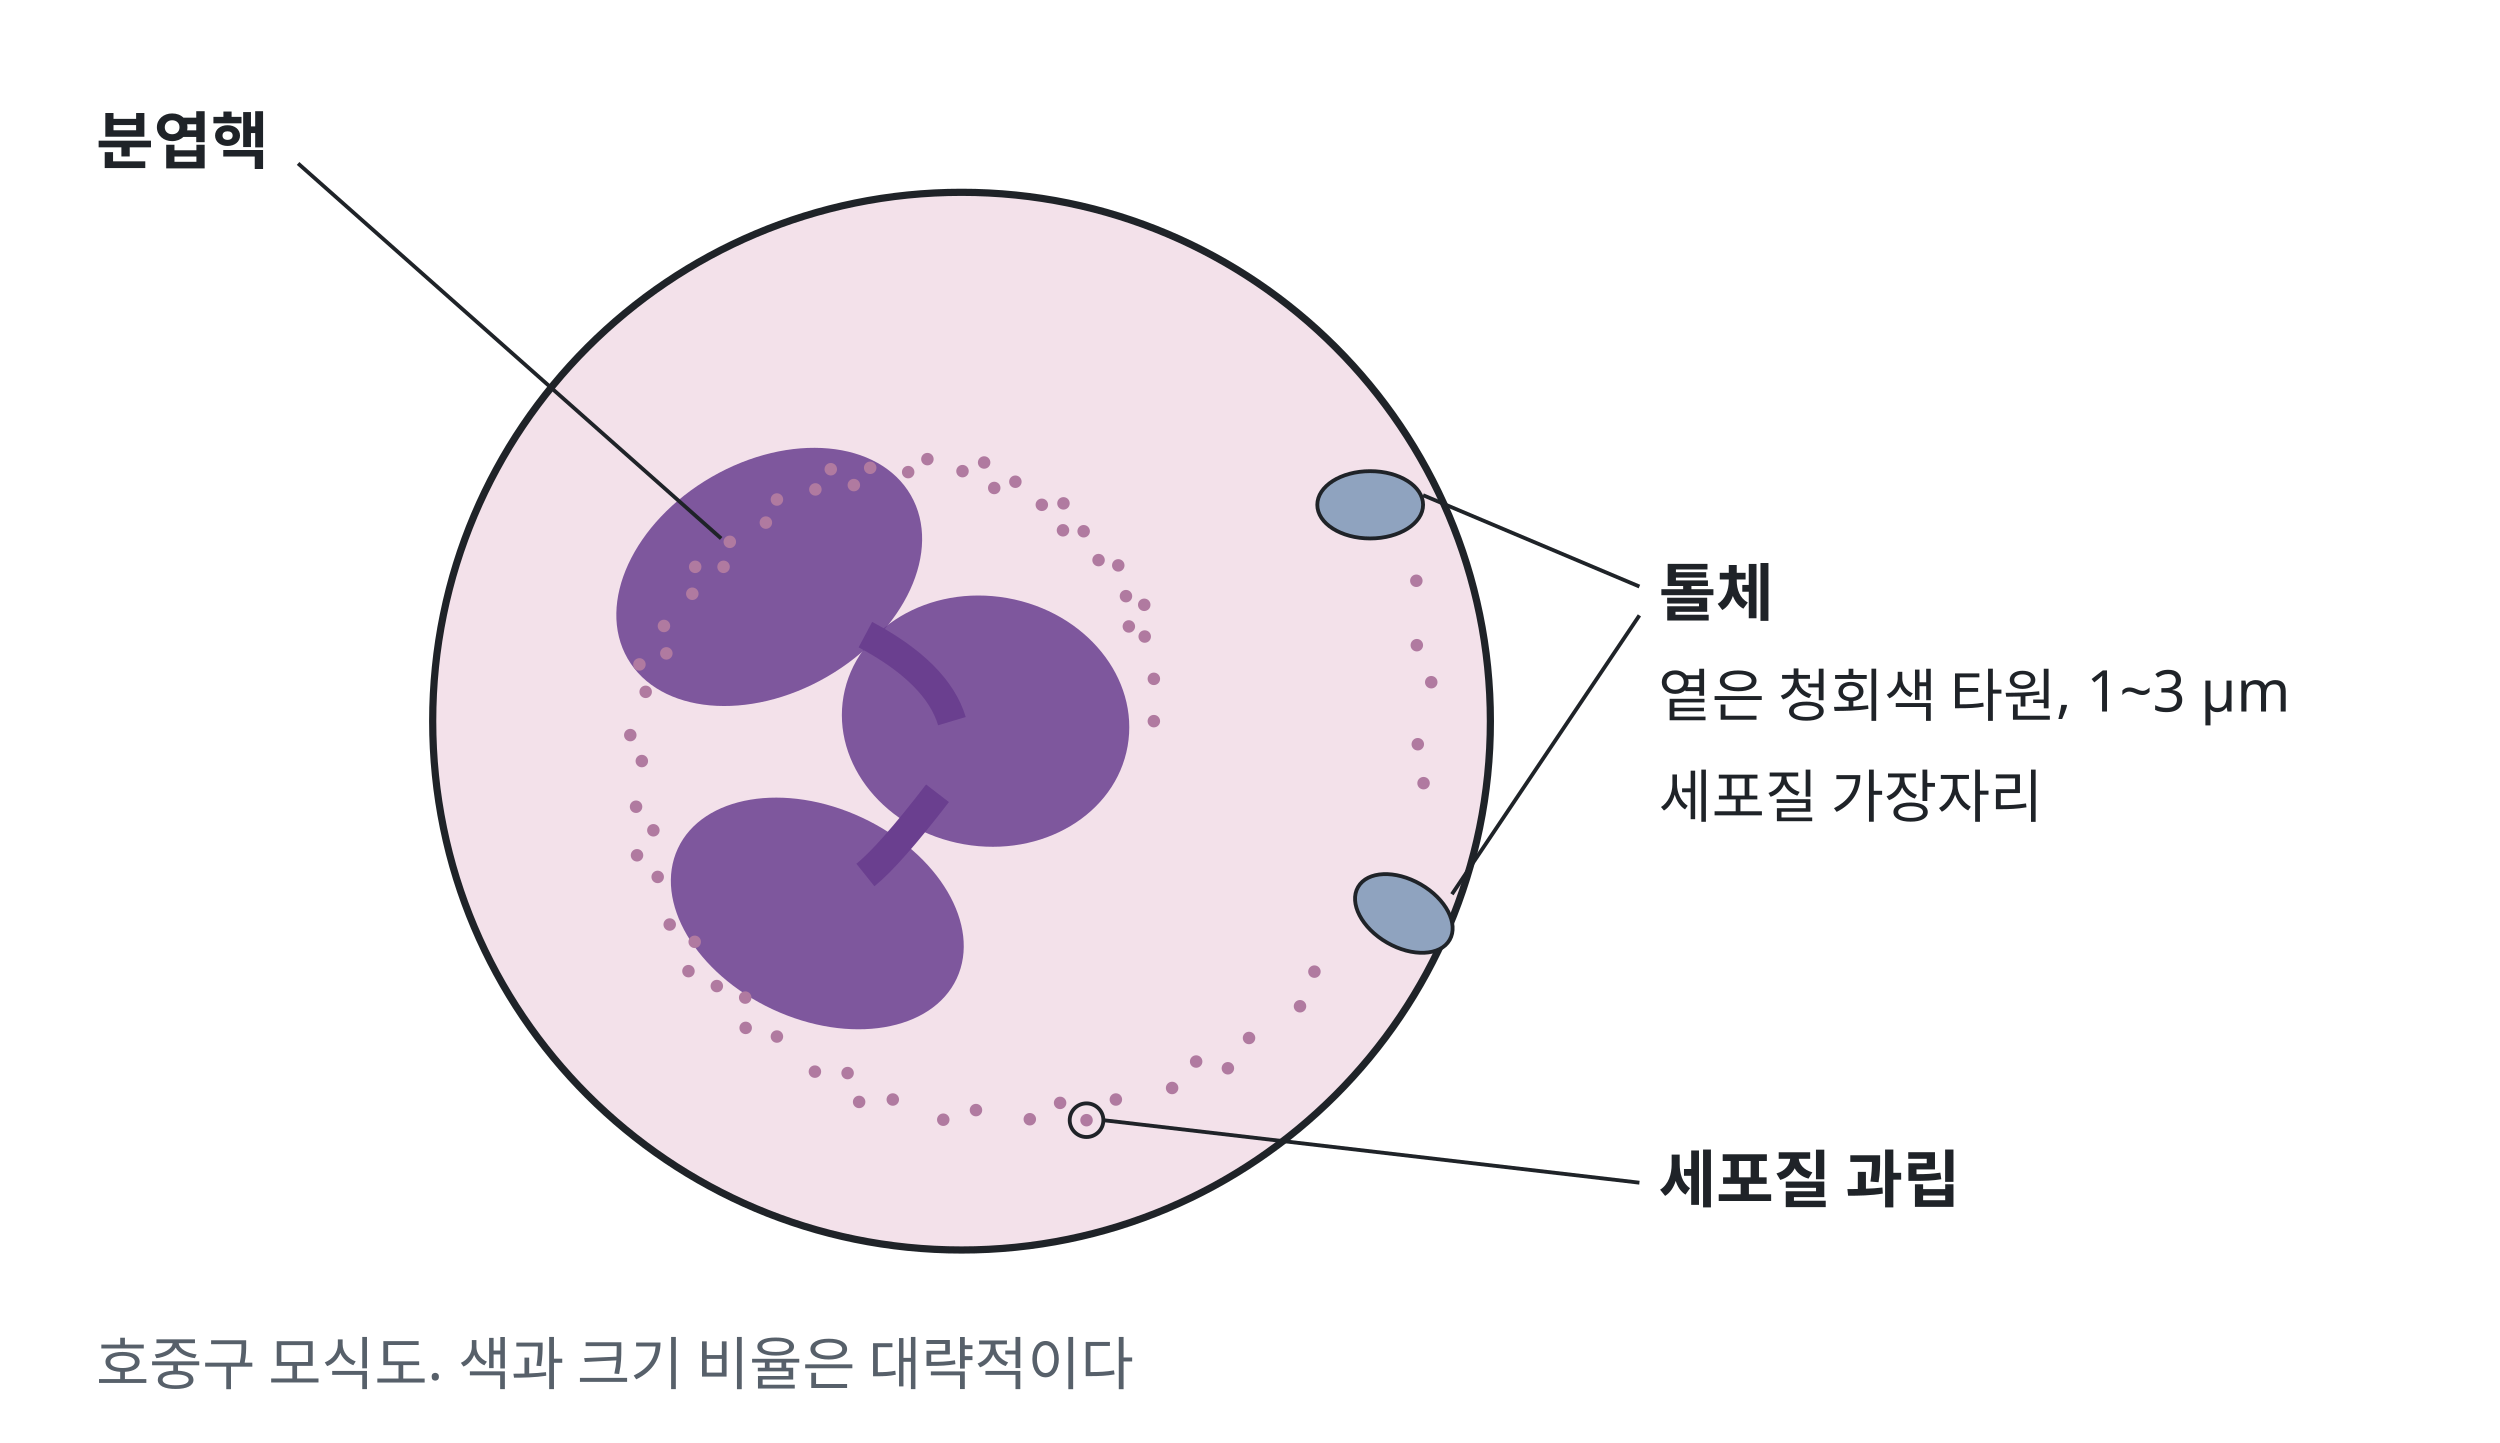
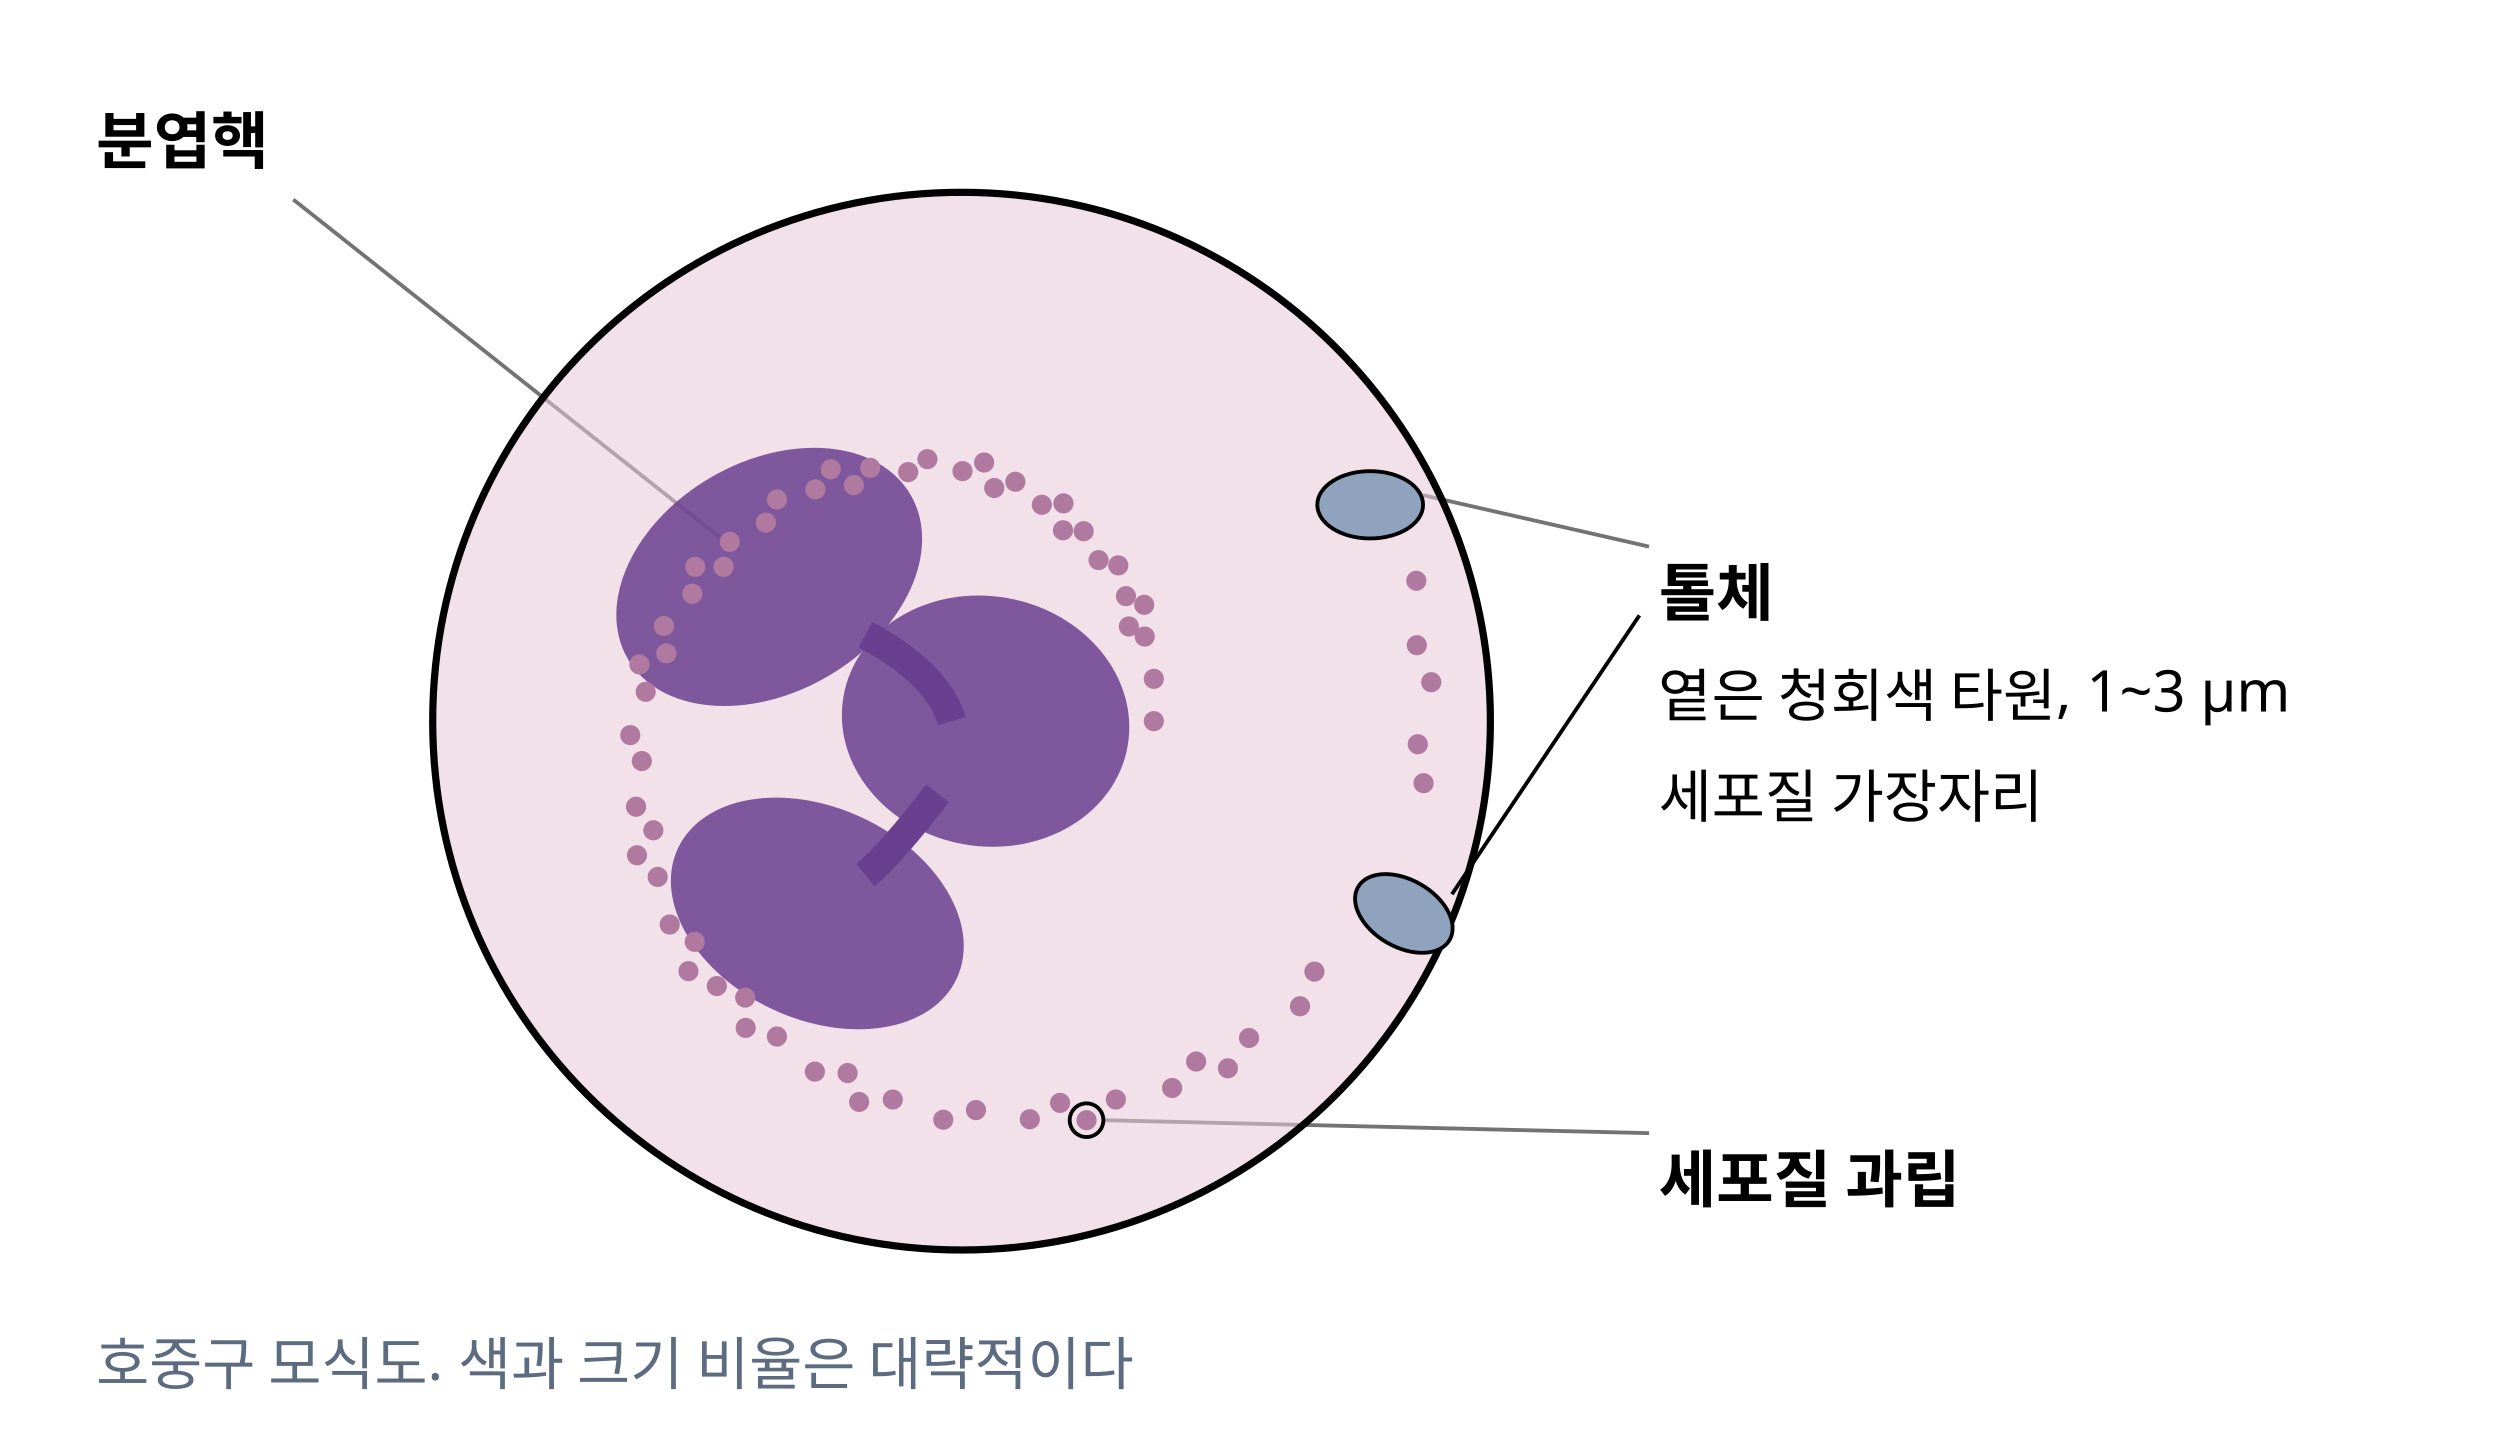
- <svg xmlns="http://www.w3.org/2000/svg" class="illus" viewBox="0 0 520 300" style="max-width:520px;color:var(--text,#1f2328)" role="img" aria-label="호중구 안의 톨체(모식도)" font-family="'Pretendard','Noto Sans KR','Apple SD Gothic Neo',sans-serif" font-size="13" fill="currentColor">
-   <defs>
-     <marker id="dohle-body-ar" viewBox="0 0 10 10" refX="9" refY="5" markerWidth="7" markerHeight="7" orient="auto-start-reverse">
-       <path d="M0,0L10,5L0,10z" fill="currentColor" />
-     </marker>
-   </defs>
-   <circle cx="200" cy="150" r="110" fill="#e8c8d8" fill-opacity="0.55" stroke="currentColor" stroke-width="1.5" />
-   <ellipse cx="160" cy="120" rx="34" ry="24" transform="rotate(-30 160 120)" fill="#6a3f8f" fill-opacity="0.85" />
-   <ellipse cx="205" cy="150" rx="30" ry="26" transform="rotate(10 205 150)" fill="#6a3f8f" fill-opacity="0.85" />
-   <ellipse cx="170" cy="190" rx="32" ry="22" transform="rotate(25 170 190)" fill="#6a3f8f" fill-opacity="0.85" />
-   <path d="M180,132 Q195,140 198,150 M195,165 Q185,178 180,182" stroke="#6a3f8f" stroke-width="6" fill="none" />
-   <ellipse cx="285" cy="105" rx="11" ry="7" transform="rotate(0 285 105)" fill="#8fa3bf" stroke="currentColor" stroke-width="0.8" />
-   <ellipse cx="292" cy="190" rx="11" ry="7" transform="rotate(30 292 190)" fill="#8fa3bf" stroke="currentColor" stroke-width="0.8" />
-   <circle cx="240" cy="150" r="1.3" fill="#b07aa0" />
-   <circle cx="143.2" cy="202" r="1.3" fill="#b07aa0" />
-   <circle cx="204.7" cy="96.2" r="1.3" fill="#b07aa0" />
-   <circle cx="255.4" cy="222.2" r="1.3" fill="#b07aa0" />
-   <circle cx="133" cy="138.2" r="1.3" fill="#b07aa0" />
-   <circle cx="238" cy="125.8" r="1.3" fill="#b07aa0" />
-   <circle cx="178.7" cy="229.2" r="1.3" fill="#b07aa0" />
-   <circle cx="172.8" cy="97.6" r="1.3" fill="#b07aa0" />
-   <circle cx="132.5" cy="177.9" r="1.3" fill="#b07aa0" />
-   <circle cx="221.2" cy="104.7" r="1.3" fill="#b07aa0" />
-   <circle cx="226" cy="233" r="1.3" fill="#b07aa0" />
-   <circle cx="144.6" cy="117.9" r="1.3" fill="#b07aa0" />
-   <circle cx="240" cy="141.2" r="1.3" fill="#b07aa0" />
-   <circle cx="155.1" cy="213.8" r="1.3" fill="#b07aa0" />
-   <circle cx="192.9" cy="95.5" r="1.3" fill="#b07aa0" />
-   <circle cx="270.4" cy="209.3" r="1.3" fill="#b07aa0" />
-   <circle cx="131.1" cy="152.9" r="1.3" fill="#b07aa0" />
-   <circle cx="232.6" cy="117.6" r="1.3" fill="#b07aa0" />
-   <circle cx="196.2" cy="232.9" r="1.3" fill="#b07aa0" />
-   <circle cx="161.6" cy="103.9" r="1.3" fill="#b07aa0" />
-   <circle cx="296.1" cy="162.9" r="1.3" fill="#b07aa0" />
-   <circle cx="139.3" cy="192.3" r="1.3" fill="#b07aa0" />
-   <circle cx="211.2" cy="100.2" r="1.3" fill="#b07aa0" />
-   <circle cx="243.8" cy="226.3" r="1.3" fill="#b07aa0" />
-   <circle cx="138.1" cy="130.2" r="1.3" fill="#b07aa0" />
-   <circle cx="238.1" cy="132.4" r="1.3" fill="#b07aa0" />
-   <circle cx="169.5" cy="222.9" r="1.3" fill="#b07aa0" />
-   <circle cx="181" cy="97.3" r="1.3" fill="#b07aa0" />
-   <circle cx="132.3" cy="167.8" r="1.3" fill="#b07aa0" />
-   <circle cx="225.4" cy="110.5" r="1.3" fill="#b07aa0" />
-   <circle cx="214.2" cy="232.8" r="1.3" fill="#b07aa0" />
-   <circle cx="151.8" cy="112.7" r="1.3" fill="#b07aa0" />
-   <circle cx="297.7" cy="141.9" r="1.3" fill="#b07aa0" />
-   <circle cx="149.1" cy="205.1" r="1.3" fill="#b07aa0" />
-   <circle cx="200.2" cy="98" r="1.3" fill="#b07aa0" />
-   <circle cx="259.8" cy="215.9" r="1.3" fill="#b07aa0" />
-   <circle cx="134.3" cy="143.9" r="1.3" fill="#b07aa0" />
-   <circle cx="234.2" cy="124" r="1.3" fill="#b07aa0" />
-   <circle cx="185.7" cy="228.7" r="1.3" fill="#b07aa0" />
-   <circle cx="169.6" cy="101.8" r="1.3" fill="#b07aa0" />
-   <circle cx="136.8" cy="182.4" r="1.3" fill="#b07aa0" />
-   <circle cx="216.7" cy="105" r="1.3" fill="#b07aa0" />
-   <circle cx="232.1" cy="228.7" r="1.3" fill="#b07aa0" />
-   <circle cx="144" cy="123.5" r="1.3" fill="#b07aa0" />
-   <circle cx="294.6" cy="120.8" r="1.3" fill="#b07aa0" />
-   <circle cx="161.6" cy="215.6" r="1.3" fill="#b07aa0" />
-   <circle cx="188.9" cy="98.2" r="1.3" fill="#b07aa0" />
-   <circle cx="273.4" cy="202.1" r="1.3" fill="#b07aa0" />
-   <circle cx="133.5" cy="158.3" r="1.3" fill="#b07aa0" />
-   <circle cx="228.5" cy="116.5" r="1.3" fill="#b07aa0" />
-   <circle cx="203" cy="230.9" r="1.3" fill="#b07aa0" />
-   <circle cx="159.3" cy="108.7" r="1.3" fill="#b07aa0" />
-   <circle cx="294.9" cy="154.8" r="1.3" fill="#b07aa0" />
-   <circle cx="144.5" cy="195.9" r="1.3" fill="#b07aa0" />
-   <circle cx="206.8" cy="101.5" r="1.3" fill="#b07aa0" />
-   <circle cx="248.8" cy="220.8" r="1.3" fill="#b07aa0" />
-   <circle cx="138.6" cy="135.9" r="1.3" fill="#b07aa0" />
-   <circle cx="234.8" cy="130.3" r="1.3" fill="#b07aa0" />
-   <circle cx="176.3" cy="223.2" r="1.3" fill="#b07aa0" />
-   <circle cx="177.6" cy="100.9" r="1.3" fill="#b07aa0" />
-   <circle cx="135.9" cy="172.7" r="1.3" fill="#b07aa0" />
-   <circle cx="221.1" cy="110.3" r="1.3" fill="#b07aa0" />
-   <circle cx="220.5" cy="229.4" r="1.3" fill="#b07aa0" />
-   <circle cx="150.5" cy="117.9" r="1.3" fill="#b07aa0" />
-   <circle cx="294.7" cy="134.2" r="1.3" fill="#b07aa0" />
-   <circle cx="155" cy="207.5" r="1.3" fill="#b07aa0" />
+ <svg xmlns="http://www.w3.org/2000/svg" class="si si-illus" viewBox="0 0 520 300" style="max-width:520px;color:var(--si-ink,var(--text,#1f2328))" role="img" aria-labelledby="dohle-body-t" font-family="'Pretendard','Noto Sans KR','Apple SD Gothic Neo',sans-serif" font-size="13" fill="currentColor">
+   <defs />
+   <line x1="296" y1="103" x2="343" y2="113.7" class="si-leader" style="stroke:currentColor" stroke-opacity="0.55" stroke-width="0.8" />
+   <line x1="150" y1="112" x2="61" y2="41.5" class="si-leader" style="stroke:currentColor" stroke-opacity="0.55" stroke-width="0.8" />
+   <line x1="229.5" y1="233" x2="343" y2="235.7" class="si-leader" style="stroke:currentColor" stroke-opacity="0.55" stroke-width="0.8" />
+   <circle cx="200" cy="150" r="110" style="stroke:currentColor;fill:#e8c8d8" stroke-width="1.5" fill-opacity="0.55" />
+   <ellipse cx="160" cy="120" rx="34" ry="24" transform="rotate(-30 160 120)" style="stroke:none;fill:#6a3f8f" stroke-width="1.6" fill-opacity="0.85" />
+   <ellipse cx="205" cy="150" rx="30" ry="26" transform="rotate(10 205 150)" style="stroke:none;fill:#6a3f8f" stroke-width="1.6" fill-opacity="0.85" />
+   <ellipse cx="170" cy="190" rx="32" ry="22" transform="rotate(25 170 190)" style="stroke:none;fill:#6a3f8f" stroke-width="1.6" fill-opacity="0.85" />
+   <path d="M180,132 Q195,140 198,150 M195,165 Q185,178 180,182" style="stroke:#6a3f8f;fill:none" stroke-width="6" />
+   <ellipse cx="285" cy="105" rx="11" ry="7" style="stroke:currentColor;fill:#8fa3bf" stroke-width="0.8" />
+   <ellipse cx="292" cy="190" rx="11" ry="7" transform="rotate(30 292 190)" style="stroke:currentColor;fill:#8fa3bf" stroke-width="0.8" />
+   <circle cx="240" cy="150" r="1.3" style="stroke:#b07aa0;fill:#b07aa0" stroke-width="1.6" />
+   <circle cx="143.2" cy="202" r="1.3" style="stroke:#b07aa0;fill:#b07aa0" stroke-width="1.6" />
+   <circle cx="204.7" cy="96.2" r="1.3" style="stroke:#b07aa0;fill:#b07aa0" stroke-width="1.6" />
+   <circle cx="255.4" cy="222.2" r="1.3" style="stroke:#b07aa0;fill:#b07aa0" stroke-width="1.6" />
+   <circle cx="133" cy="138.2" r="1.3" style="stroke:#b07aa0;fill:#b07aa0" stroke-width="1.6" />
+   <circle cx="238" cy="125.8" r="1.3" style="stroke:#b07aa0;fill:#b07aa0" stroke-width="1.6" />
+   <circle cx="178.7" cy="229.2" r="1.3" style="stroke:#b07aa0;fill:#b07aa0" stroke-width="1.6" />
+   <circle cx="172.8" cy="97.6" r="1.3" style="stroke:#b07aa0;fill:#b07aa0" stroke-width="1.6" />
+   <circle cx="132.5" cy="177.9" r="1.3" style="stroke:#b07aa0;fill:#b07aa0" stroke-width="1.6" />
+   <circle cx="221.2" cy="104.7" r="1.3" style="stroke:#b07aa0;fill:#b07aa0" stroke-width="1.6" />
+   <circle cx="226" cy="233" r="1.3" style="stroke:#b07aa0;fill:#b07aa0" stroke-width="1.6" />
+   <circle cx="144.6" cy="117.9" r="1.3" style="stroke:#b07aa0;fill:#b07aa0" stroke-width="1.6" />
+   <circle cx="240" cy="141.2" r="1.3" style="stroke:#b07aa0;fill:#b07aa0" stroke-width="1.6" />
+   <circle cx="155.1" cy="213.8" r="1.3" style="stroke:#b07aa0;fill:#b07aa0" stroke-width="1.6" />
+   <circle cx="192.9" cy="95.5" r="1.3" style="stroke:#b07aa0;fill:#b07aa0" stroke-width="1.6" />
+   <circle cx="270.4" cy="209.3" r="1.3" style="stroke:#b07aa0;fill:#b07aa0" stroke-width="1.6" />
+   <circle cx="131.1" cy="152.9" r="1.3" style="stroke:#b07aa0;fill:#b07aa0" stroke-width="1.6" />
+   <circle cx="232.6" cy="117.6" r="1.3" style="stroke:#b07aa0;fill:#b07aa0" stroke-width="1.6" />
+   <circle cx="196.2" cy="232.9" r="1.3" style="stroke:#b07aa0;fill:#b07aa0" stroke-width="1.6" />
+   <circle cx="161.6" cy="103.9" r="1.3" style="stroke:#b07aa0;fill:#b07aa0" stroke-width="1.6" />
+   <circle cx="296.1" cy="162.9" r="1.3" style="stroke:#b07aa0;fill:#b07aa0" stroke-width="1.6" />
+   <circle cx="139.3" cy="192.3" r="1.3" style="stroke:#b07aa0;fill:#b07aa0" stroke-width="1.6" />
+   <circle cx="211.2" cy="100.2" r="1.3" style="stroke:#b07aa0;fill:#b07aa0" stroke-width="1.6" />
+   <circle cx="243.8" cy="226.3" r="1.3" style="stroke:#b07aa0;fill:#b07aa0" stroke-width="1.6" />
+   <circle cx="138.1" cy="130.2" r="1.3" style="stroke:#b07aa0;fill:#b07aa0" stroke-width="1.6" />
+   <circle cx="238.1" cy="132.4" r="1.3" style="stroke:#b07aa0;fill:#b07aa0" stroke-width="1.6" />
+   <circle cx="169.5" cy="222.9" r="1.3" style="stroke:#b07aa0;fill:#b07aa0" stroke-width="1.6" />
+   <circle cx="181" cy="97.3" r="1.3" style="stroke:#b07aa0;fill:#b07aa0" stroke-width="1.6" />
+   <circle cx="132.3" cy="167.8" r="1.3" style="stroke:#b07aa0;fill:#b07aa0" stroke-width="1.6" />
+   <circle cx="225.4" cy="110.5" r="1.3" style="stroke:#b07aa0;fill:#b07aa0" stroke-width="1.6" />
+   <circle cx="214.2" cy="232.8" r="1.3" style="stroke:#b07aa0;fill:#b07aa0" stroke-width="1.6" />
+   <circle cx="151.8" cy="112.7" r="1.3" style="stroke:#b07aa0;fill:#b07aa0" stroke-width="1.6" />
+   <circle cx="297.7" cy="141.9" r="1.3" style="stroke:#b07aa0;fill:#b07aa0" stroke-width="1.6" />
+   <circle cx="149.1" cy="205.1" r="1.3" style="stroke:#b07aa0;fill:#b07aa0" stroke-width="1.6" />
+   <circle cx="200.2" cy="98" r="1.3" style="stroke:#b07aa0;fill:#b07aa0" stroke-width="1.6" />
+   <circle cx="259.8" cy="215.9" r="1.3" style="stroke:#b07aa0;fill:#b07aa0" stroke-width="1.6" />
+   <circle cx="134.3" cy="143.9" r="1.3" style="stroke:#b07aa0;fill:#b07aa0" stroke-width="1.6" />
+   <circle cx="234.2" cy="124" r="1.3" style="stroke:#b07aa0;fill:#b07aa0" stroke-width="1.6" />
+   <circle cx="185.7" cy="228.7" r="1.3" style="stroke:#b07aa0;fill:#b07aa0" stroke-width="1.6" />
+   <circle cx="169.6" cy="101.8" r="1.3" style="stroke:#b07aa0;fill:#b07aa0" stroke-width="1.6" />
+   <circle cx="136.8" cy="182.4" r="1.3" style="stroke:#b07aa0;fill:#b07aa0" stroke-width="1.6" />
+   <circle cx="216.7" cy="105" r="1.3" style="stroke:#b07aa0;fill:#b07aa0" stroke-width="1.6" />
+   <circle cx="232.1" cy="228.7" r="1.3" style="stroke:#b07aa0;fill:#b07aa0" stroke-width="1.6" />
+   <circle cx="144" cy="123.5" r="1.3" style="stroke:#b07aa0;fill:#b07aa0" stroke-width="1.6" />
+   <circle cx="294.6" cy="120.8" r="1.3" style="stroke:#b07aa0;fill:#b07aa0" stroke-width="1.6" />
+   <circle cx="161.6" cy="215.6" r="1.3" style="stroke:#b07aa0;fill:#b07aa0" stroke-width="1.6" />
+   <circle cx="188.9" cy="98.2" r="1.3" style="stroke:#b07aa0;fill:#b07aa0" stroke-width="1.6" />
+   <circle cx="273.4" cy="202.1" r="1.3" style="stroke:#b07aa0;fill:#b07aa0" stroke-width="1.6" />
+   <circle cx="133.5" cy="158.3" r="1.3" style="stroke:#b07aa0;fill:#b07aa0" stroke-width="1.6" />
+   <circle cx="228.5" cy="116.5" r="1.3" style="stroke:#b07aa0;fill:#b07aa0" stroke-width="1.6" />
+   <circle cx="203" cy="230.9" r="1.3" style="stroke:#b07aa0;fill:#b07aa0" stroke-width="1.6" />
+   <circle cx="159.3" cy="108.7" r="1.3" style="stroke:#b07aa0;fill:#b07aa0" stroke-width="1.6" />
+   <circle cx="294.9" cy="154.8" r="1.3" style="stroke:#b07aa0;fill:#b07aa0" stroke-width="1.6" />
+   <circle cx="144.5" cy="195.9" r="1.3" style="stroke:#b07aa0;fill:#b07aa0" stroke-width="1.6" />
+   <circle cx="206.8" cy="101.5" r="1.3" style="stroke:#b07aa0;fill:#b07aa0" stroke-width="1.6" />
+   <circle cx="248.8" cy="220.8" r="1.3" style="stroke:#b07aa0;fill:#b07aa0" stroke-width="1.6" />
+   <circle cx="138.6" cy="135.9" r="1.3" style="stroke:#b07aa0;fill:#b07aa0" stroke-width="1.6" />
+   <circle cx="234.8" cy="130.3" r="1.3" style="stroke:#b07aa0;fill:#b07aa0" stroke-width="1.6" />
+   <circle cx="176.3" cy="223.2" r="1.3" style="stroke:#b07aa0;fill:#b07aa0" stroke-width="1.6" />
+   <circle cx="177.6" cy="100.9" r="1.3" style="stroke:#b07aa0;fill:#b07aa0" stroke-width="1.6" />
+   <circle cx="135.9" cy="172.7" r="1.3" style="stroke:#b07aa0;fill:#b07aa0" stroke-width="1.6" />
+   <circle cx="221.1" cy="110.3" r="1.3" style="stroke:#b07aa0;fill:#b07aa0" stroke-width="1.6" />
+   <circle cx="220.5" cy="229.4" r="1.3" style="stroke:#b07aa0;fill:#b07aa0" stroke-width="1.6" />
+   <circle cx="150.5" cy="117.9" r="1.3" style="stroke:#b07aa0;fill:#b07aa0" stroke-width="1.6" />
+   <circle cx="294.7" cy="134.2" r="1.3" style="stroke:#b07aa0;fill:#b07aa0" stroke-width="1.6" />
+   <circle cx="155" cy="207.5" r="1.3" style="stroke:#b07aa0;fill:#b07aa0" stroke-width="1.6" />
  <text x="345" y="128" font-weight="700">톨체</text>
-   <line x1="296" y1="103" x2="341" y2="122" stroke="currentColor" stroke-width="0.8" />
-   <line x1="302" y1="186" x2="341" y2="128" stroke="currentColor" stroke-width="0.8" />
+   <line x1="302" y1="186" x2="341" y2="128" style="stroke:currentColor;fill:none" stroke-width="0.8" />
  <text x="345" y="149" font-size="12">옅은 청회색 타원, 1~3 µm</text>
  <text x="345" y="170" font-size="12">세포질 가장자리</text>
  <text x="20" y="34" font-weight="700">분엽핵</text>
-   <line x1="62" y1="34" x2="150" y2="112" stroke="currentColor" stroke-width="0.8" />
-   <circle cx="226" cy="233" r="3.5" fill="none" stroke="currentColor" stroke-width="0.8" />
+   <circle cx="226" cy="233" r="3.5" style="stroke:currentColor;fill:none" stroke-width="0.8" />
  <text x="345" y="250" font-weight="700">세포질 과립</text>
-   <line x1="229.5" y1="233" x2="341" y2="246" stroke="currentColor" stroke-width="0.8" />
-   <text x="20" y="288" font-size="12" style="fill:var(--muted,#57606a)">호중구 모식도. 색과 크기 비율은 대략적이다</text>
+   <text x="20" y="288" font-size="12" style="fill:var(--si-general,#5c6b7f)">호중구 모식도. 색과 크기 비율은 대략적이다</text>
</svg>
